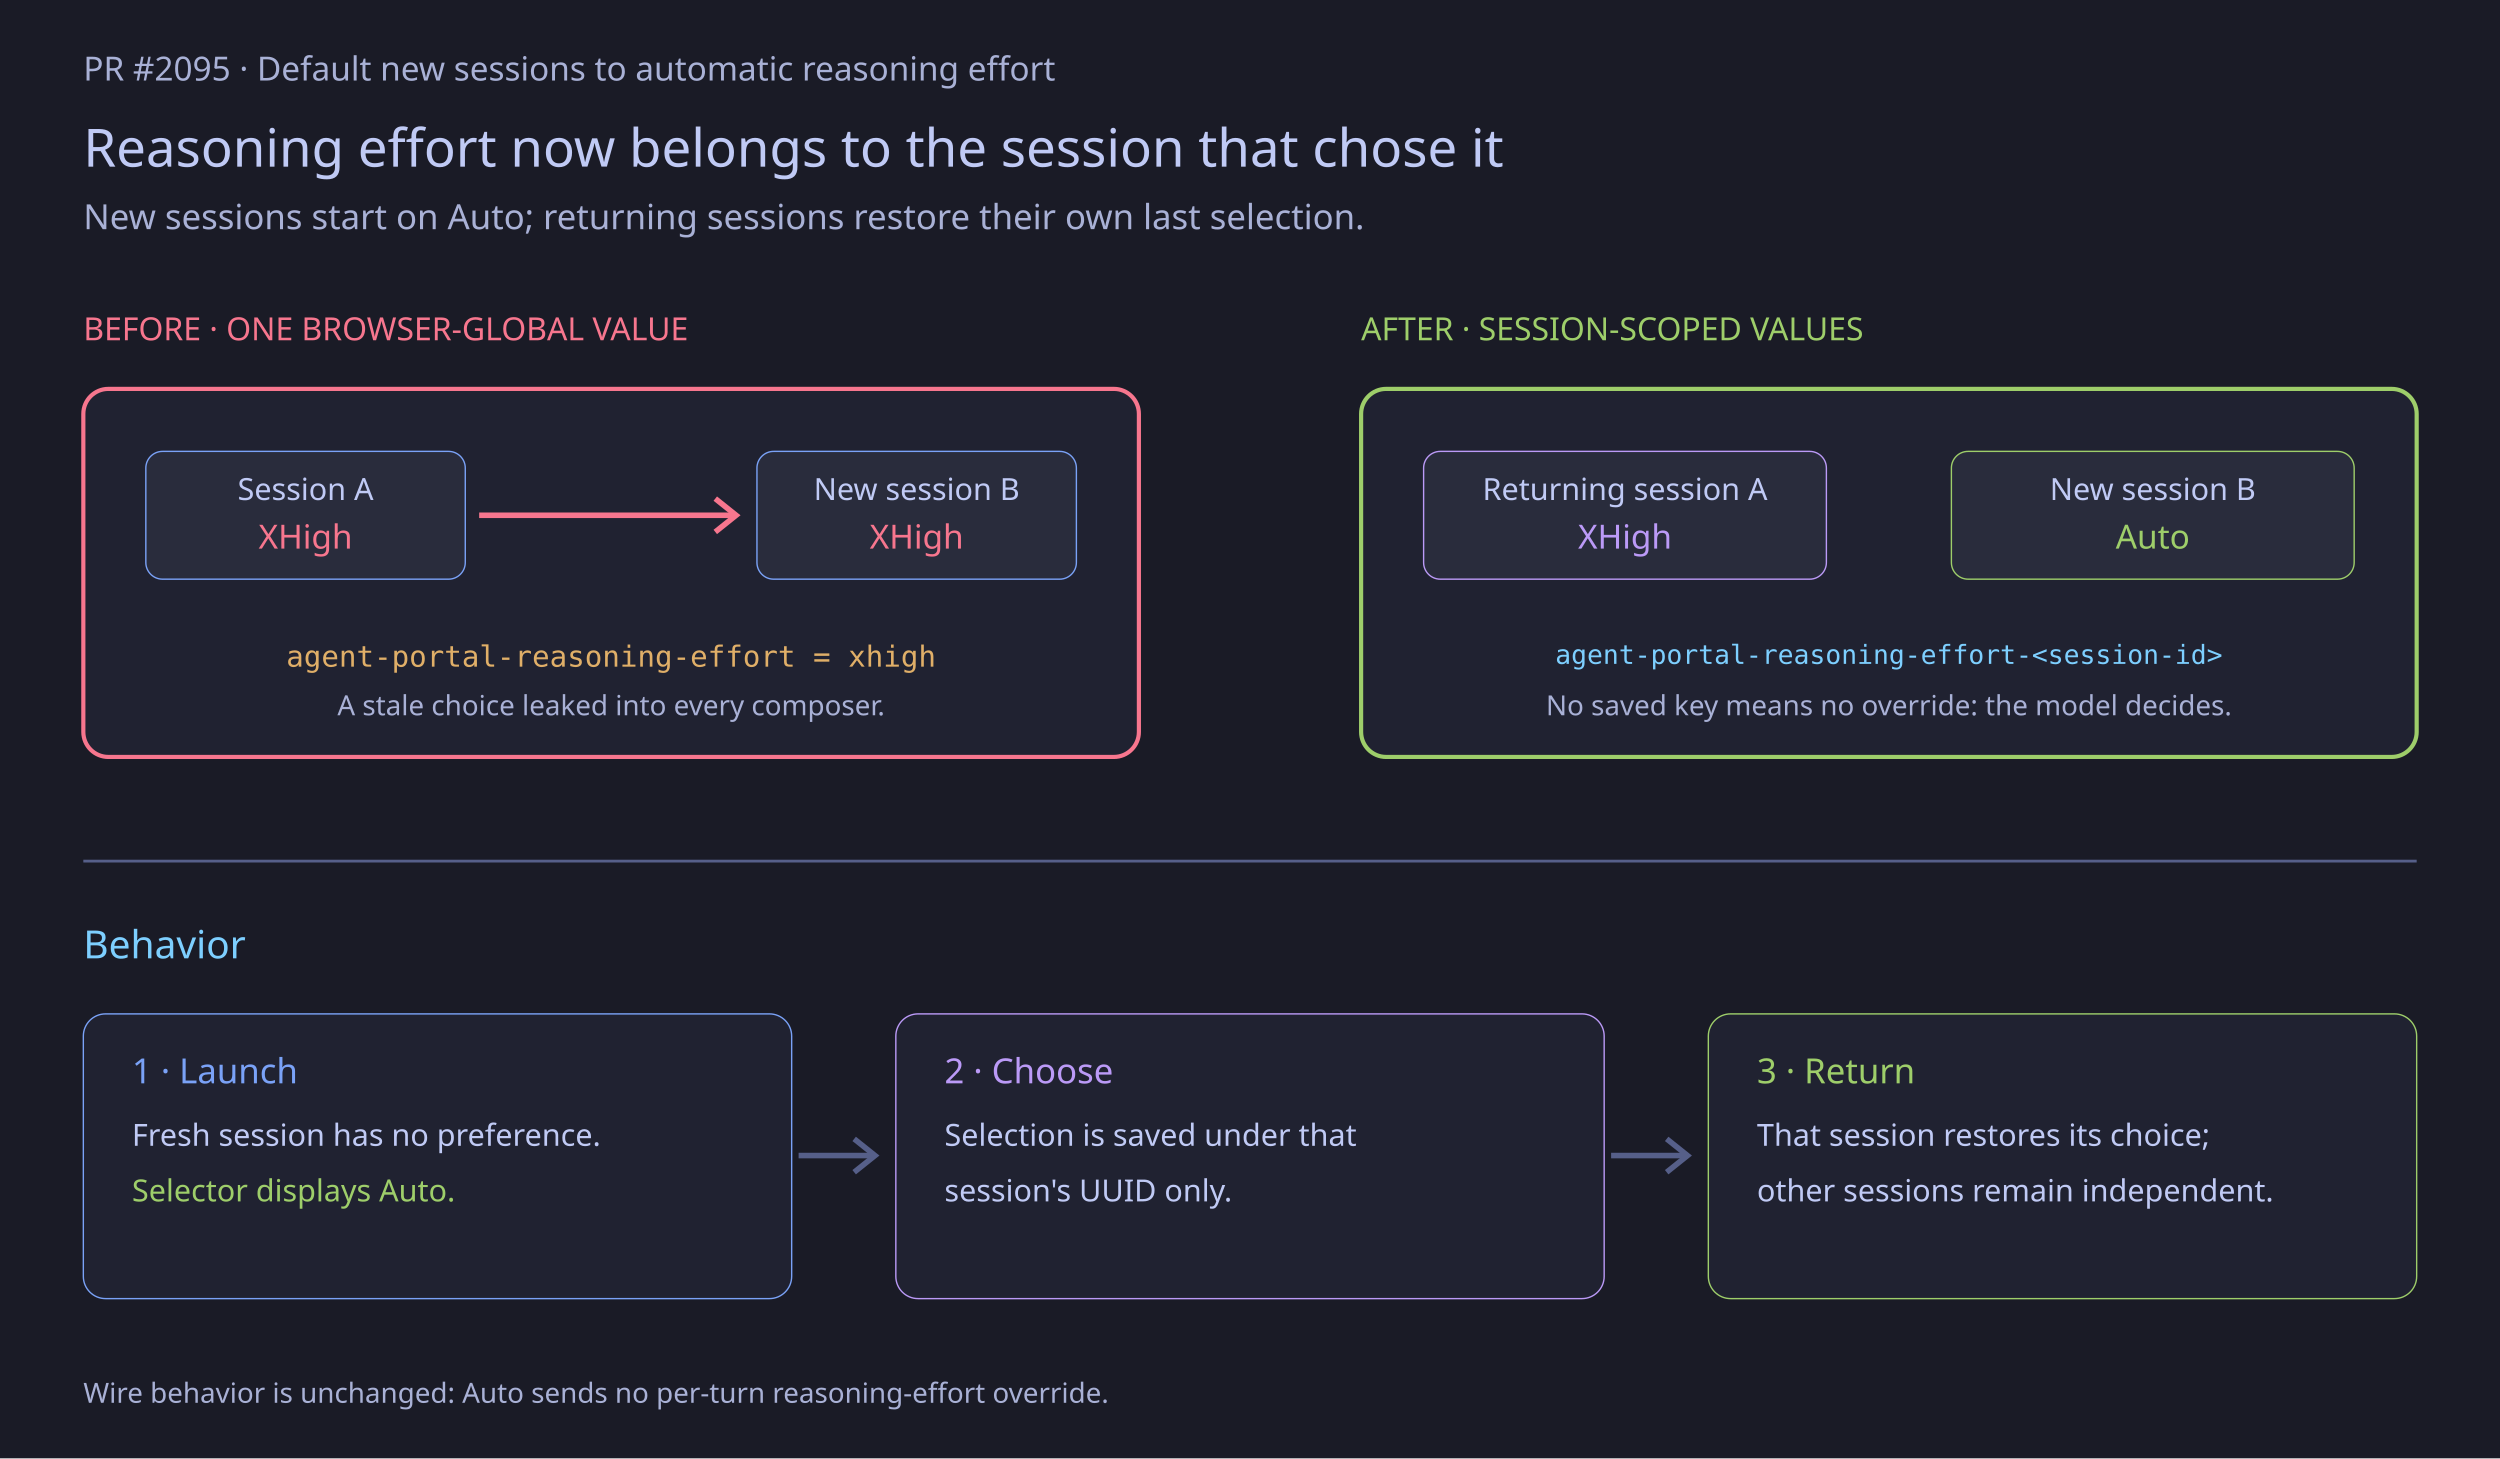
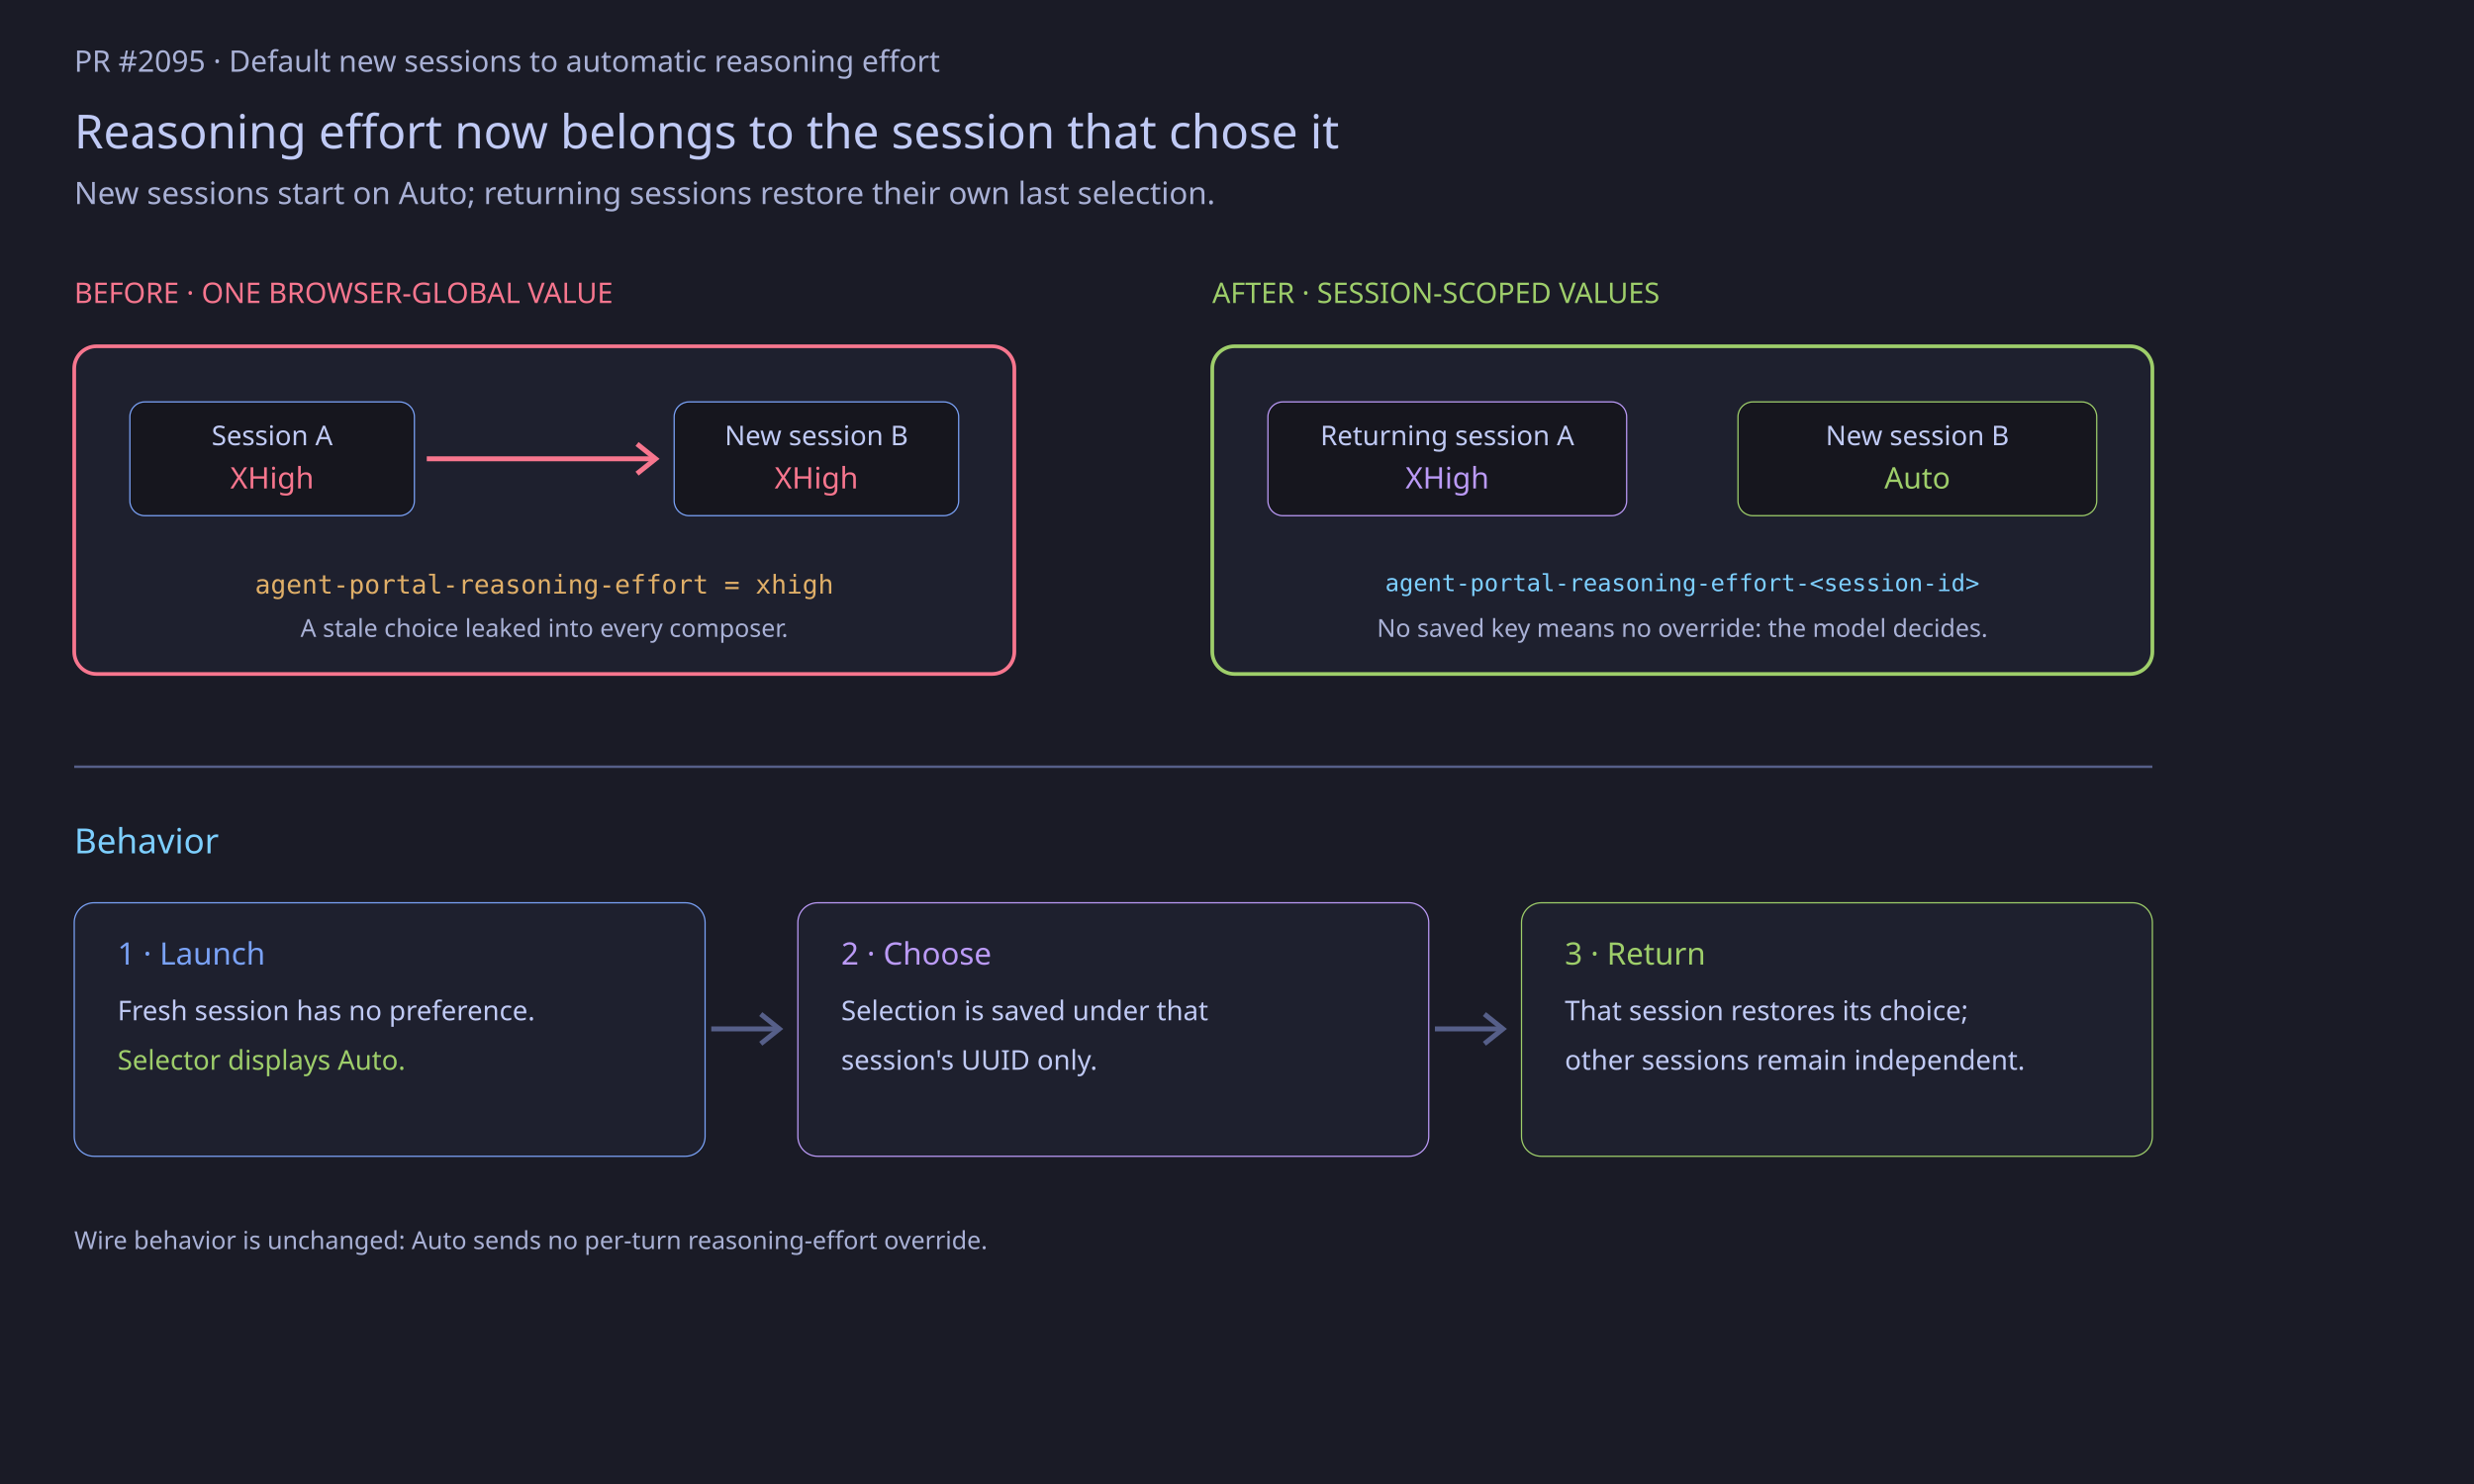
- <svg xmlns="http://www.w3.org/2000/svg" width="1800" height="1050" viewBox="0 0 1800 1050">
-   <rect width="1800" height="1050" fill="#1a1b26" />
+ <svg xmlns="http://www.w3.org/2000/svg" width="2000" height="1200" viewBox="0 0 2000 1200">
+   <rect width="2000" height="1200" fill="#1a1b26" />
  <text x="60" y="58" font-family="sans-serif" font-size="24" fill="#a9b1d6">PR #2095 · Default new sessions to automatic reasoning effort</text>
  <text x="60" y="120" font-family="sans-serif" font-size="38" fill="#c0caf5">Reasoning effort now belongs to the session that chose it</text>
  <text x="60" y="165" font-family="sans-serif" font-size="25" fill="#a9b1d6">New sessions start on Auto; returning sessions restore their own last selection.</text>
  <text x="60" y="245" font-family="sans-serif" font-size="23" fill="#f7768e">BEFORE · ONE BROWSER-GLOBAL VALUE</text>
-   <rect x="60" y="280" width="760" height="265" rx="18" fill="#202231" stroke="#f7768e" stroke-width="3" />
-   <rect x="105" y="325" width="230" height="92" rx="12" fill="#292c3c" stroke="#7aa2f7" />
+   <rect x="60" y="280" width="760" height="265" rx="18" fill="#1e202e" stroke="#f7768e" stroke-width="3" />
+   <rect x="105" y="325" width="230" height="92" rx="12" fill="#16161e" stroke="#7aa2f7" />
  <text x="220" y="360" text-anchor="middle" font-family="sans-serif" font-size="22" fill="#c0caf5">Session A</text>
  <text x="220" y="395" text-anchor="middle" font-family="sans-serif" font-size="24" fill="#f7768e">XHigh</text>
-   <rect x="545" y="325" width="230" height="92" rx="12" fill="#292c3c" stroke="#7aa2f7" />
+   <rect x="545" y="325" width="230" height="92" rx="12" fill="#16161e" stroke="#7aa2f7" />
  <text x="660" y="360" text-anchor="middle" font-family="sans-serif" font-size="22" fill="#c0caf5">New session B</text>
  <text x="660" y="395" text-anchor="middle" font-family="sans-serif" font-size="24" fill="#f7768e">XHigh</text>
  <path d="M345 371 H530" stroke="#f7768e" stroke-width="4" fill="none" />
  <path d="M515 359 L530 371 L515 383" stroke="#f7768e" stroke-width="4" fill="none" />
  <text x="440" y="480" text-anchor="middle" font-family="monospace" font-size="21" fill="#e0af68">agent-portal-reasoning-effort = xhigh</text>
  <text x="440" y="515" text-anchor="middle" font-family="sans-serif" font-size="20" fill="#a9b1d6">A stale choice leaked into every composer.</text>
  <text x="980" y="245" font-family="sans-serif" font-size="23" fill="#9ece6a">AFTER · SESSION-SCOPED VALUES</text>
-   <rect x="980" y="280" width="760" height="265" rx="18" fill="#202231" stroke="#9ece6a" stroke-width="3" />
-   <rect x="1025" y="325" width="290" height="92" rx="12" fill="#292c3c" stroke="#bb9af7" />
+   <rect x="980" y="280" width="760" height="265" rx="18" fill="#1e202e" stroke="#9ece6a" stroke-width="3" />
+   <rect x="1025" y="325" width="290" height="92" rx="12" fill="#16161e" stroke="#bb9af7" />
  <text x="1170" y="360" text-anchor="middle" font-family="sans-serif" font-size="22" fill="#c0caf5">Returning session A</text>
  <text x="1170" y="395" text-anchor="middle" font-family="sans-serif" font-size="24" fill="#bb9af7">XHigh</text>
-   <rect x="1405" y="325" width="290" height="92" rx="12" fill="#292c3c" stroke="#9ece6a" />
+   <rect x="1405" y="325" width="290" height="92" rx="12" fill="#16161e" stroke="#9ece6a" />
  <text x="1550" y="360" text-anchor="middle" font-family="sans-serif" font-size="22" fill="#c0caf5">New session B</text>
  <text x="1550" y="395" text-anchor="middle" font-family="sans-serif" font-size="24" fill="#9ece6a">Auto</text>
  <text x="1360" y="478" text-anchor="middle" font-family="monospace" font-size="19" fill="#7dcfff">agent-portal-reasoning-effort-&lt;session-id&gt;</text>
  <text x="1360" y="515" text-anchor="middle" font-family="sans-serif" font-size="20" fill="#a9b1d6">No saved key means no override: the model decides.</text>
  <path d="M60 620 H1740" stroke="#565f89" stroke-width="2" />
  <text x="60" y="690" font-family="sans-serif" font-size="28" fill="#7dcfff">Behavior</text>
-   <rect x="60" y="730" width="510" height="205" rx="16" fill="#202231" stroke="#7aa2f7" />
+   <rect x="60" y="730" width="510" height="205" rx="16" fill="#1e202e" stroke="#7aa2f7" />
  <text x="95" y="780" font-family="sans-serif" font-size="25" fill="#7aa2f7">1 · Launch</text>
  <text x="95" y="825" font-family="sans-serif" font-size="22" fill="#c0caf5">Fresh session has no preference.</text>
  <text x="95" y="865" font-family="sans-serif" font-size="22" fill="#9ece6a">Selector displays Auto.</text>
-   <rect x="645" y="730" width="510" height="205" rx="16" fill="#202231" stroke="#bb9af7" />
+   <rect x="645" y="730" width="510" height="205" rx="16" fill="#1e202e" stroke="#bb9af7" />
  <text x="680" y="780" font-family="sans-serif" font-size="25" fill="#bb9af7">2 · Choose</text>
  <text x="680" y="825" font-family="sans-serif" font-size="22" fill="#c0caf5">Selection is saved under that</text>
  <text x="680" y="865" font-family="sans-serif" font-size="22" fill="#c0caf5">session's UUID only.</text>
-   <rect x="1230" y="730" width="510" height="205" rx="16" fill="#202231" stroke="#9ece6a" />
+   <rect x="1230" y="730" width="510" height="205" rx="16" fill="#1e202e" stroke="#9ece6a" />
  <text x="1265" y="780" font-family="sans-serif" font-size="25" fill="#9ece6a">3 · Return</text>
  <text x="1265" y="825" font-family="sans-serif" font-size="22" fill="#c0caf5">That session restores its choice;</text>
  <text x="1265" y="865" font-family="sans-serif" font-size="22" fill="#c0caf5">other sessions remain independent.</text>
  <path d="M575 832 H630" stroke="#565f89" stroke-width="4" fill="none" />
  <path d="M615 820 L630 832 L615 844" stroke="#565f89" stroke-width="4" fill="none" />
  <path d="M1160 832 H1215" stroke="#565f89" stroke-width="4" fill="none" />
  <path d="M1200 820 L1215 832 L1200 844" stroke="#565f89" stroke-width="4" fill="none" />
  <text x="60" y="1010" font-family="sans-serif" font-size="20" fill="#a9b1d6">Wire behavior is unchanged: Auto sends no per-turn reasoning-effort override.</text>
</svg>
